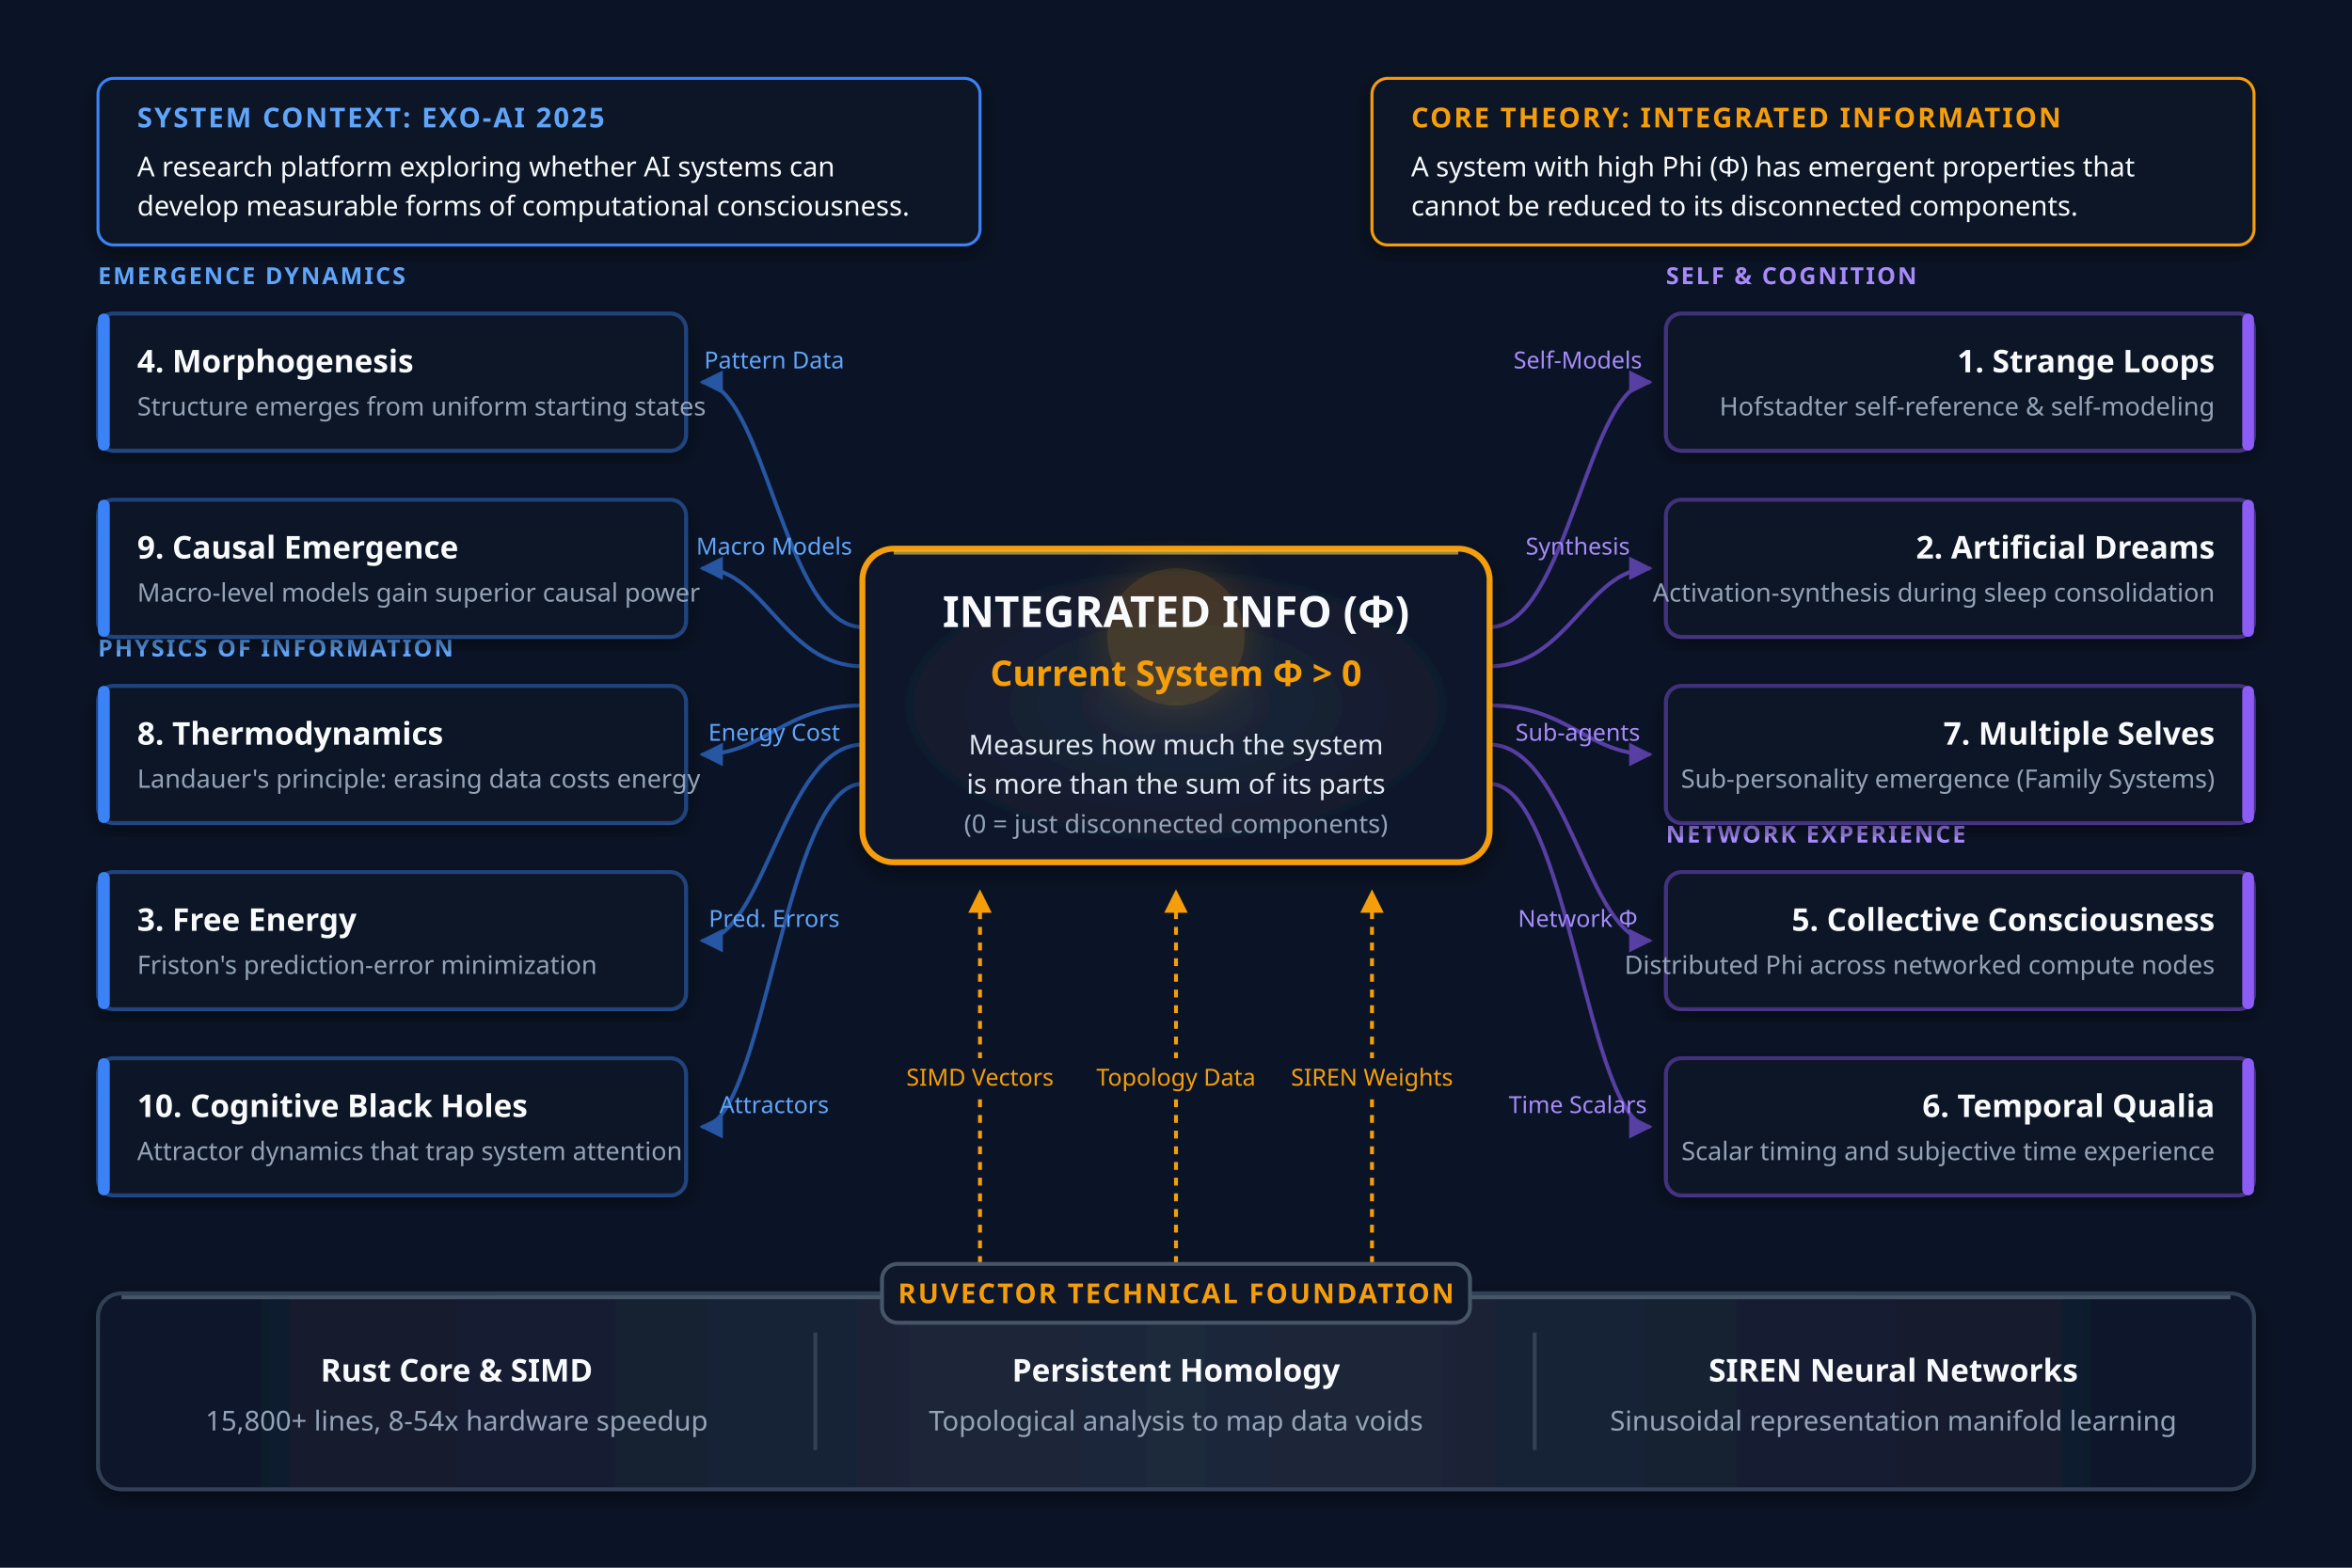
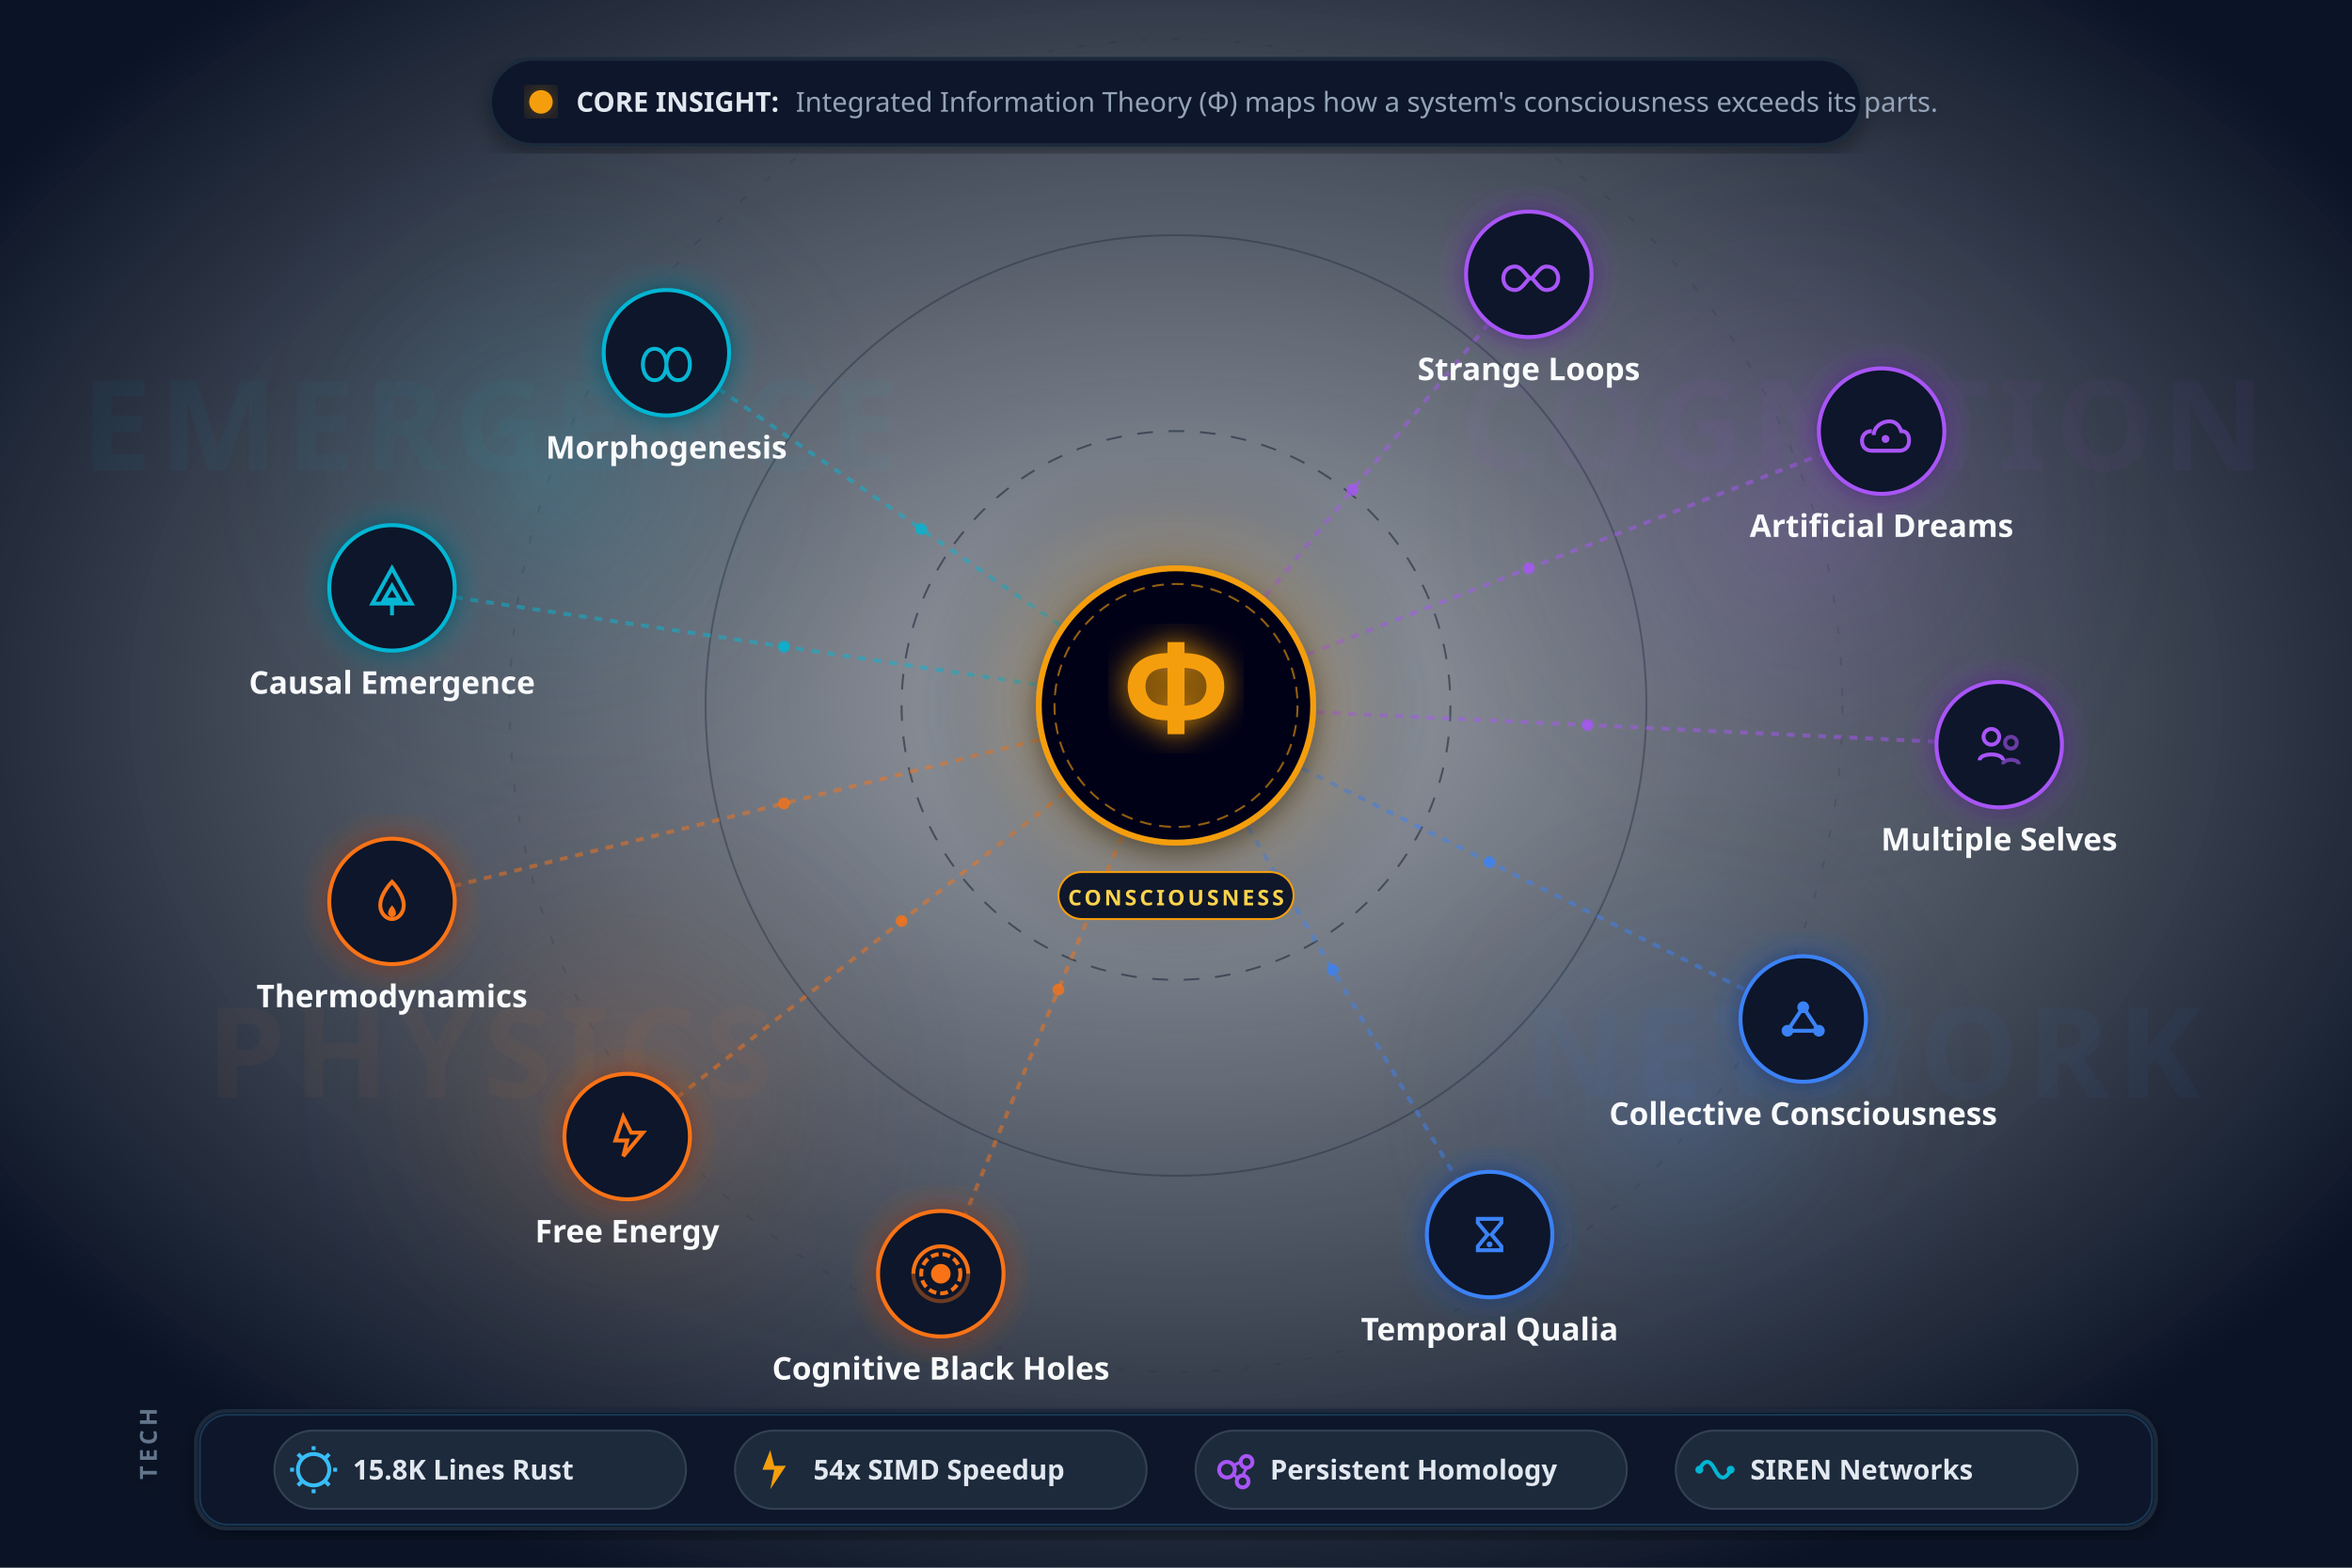
<svg xmlns="http://www.w3.org/2000/svg" viewBox="0 0 1200 800" width="1200" height="800">
  <defs>
-     <filter id="shadow" x="-10%" y="-10%" width="120%" height="120%">
-       <feDropShadow dx="0" dy="4" stdDeviation="6" flood-color="#000000" flood-opacity="0.5" />
+     <radialGradient id="bgGlow" cx="50%" cy="45%" r="60%">
+       <stop offset="0%" stop-color="#1E293B" stop-opacity="0.4" />
+       <stop offset="100%" stop-color="#0B1426" stop-opacity="1" />
+     </radialGradient>
+     <radialGradient id="phiGlow" cx="50%" cy="50%" r="50%">
+       <stop offset="0%" stop-color="#F59E0B" stop-opacity="0.8" />
+       <stop offset="40%" stop-color="#F59E0B" stop-opacity="0.3" />
+       <stop offset="100%" stop-color="#0B1426" stop-opacity="0" />
+     </radialGradient>
+     <radialGradient id="emergenceGlow" cx="50%" cy="50%" r="50%">
+       <stop offset="0%" stop-color="#06B6D4" stop-opacity="0.15" />
+       <stop offset="100%" stop-color="#0B1426" stop-opacity="0" />
+     </radialGradient>
+     <radialGradient id="cognitionGlow" cx="50%" cy="50%" r="50%">
+       <stop offset="0%" stop-color="#A855F7" stop-opacity="0.15" />
+       <stop offset="100%" stop-color="#0B1426" stop-opacity="0" />
+     </radialGradient>
+     <radialGradient id="physicsGlow" cx="50%" cy="50%" r="50%">
+       <stop offset="0%" stop-color="#F97316" stop-opacity="0.15" />
+       <stop offset="100%" stop-color="#0B1426" stop-opacity="0" />
+     </radialGradient>
+     <radialGradient id="networkGlow" cx="50%" cy="50%" r="50%">
+       <stop offset="0%" stop-color="#3B82F6" stop-opacity="0.15" />
+       <stop offset="100%" stop-color="#0B1426" stop-opacity="0" />
+     </radialGradient>
+     <filter id="dropShadow" x="-10%" y="-10%" width="120%" height="120%">
+       <feDropShadow dx="0" dy="4" stdDeviation="6" flood-color="#000000" flood-opacity="0.4" />
    </filter>
-     <filter id="glow" x="-20%" y="-20%" width="140%" height="140%">
-       <feGaussianBlur stdDeviation="12" result="blur" />
+     <filter id="glowShadow" x="-20%" y="-20%" width="140%" height="140%">
+       <feGaussianBlur stdDeviation="8" result="blur" />
      <feComposite in="SourceGraphic" in2="blur" operator="over" />
    </filter>
-     <radialGradient id="centerGrad" cx="50%" cy="50%" r="50%">
-       <stop offset="0%" stop-color="#1E293B" />
-       <stop offset="100%" stop-color="#0F172A" />
-     </radialGradient>
-     <linearGradient id="techGrad" x1="0%" y1="0%" x2="100%" y2="0%">
-       <stop offset="0%" stop-color="#0F172A" />
-       <stop offset="50%" stop-color="#1E293B" />
-       <stop offset="100%" stop-color="#0F172A" />
-     </linearGradient>
-     <marker id="arrow-blue" viewBox="0 0 10 10" refX="9" refY="5" markerWidth="6" markerHeight="6" orient="auto">
-       <path d="M 0 0 L 10 5 L 0 10 z" fill="#3B82F6" />
-     </marker>
-     <marker id="arrow-purple" viewBox="0 0 10 10" refX="9" refY="5" markerWidth="6" markerHeight="6" orient="auto">
-       <path d="M 0 0 L 10 5 L 0 10 z" fill="#8B5CF6" />
-     </marker>
-     <marker id="arrow-amber" viewBox="0 0 10 10" refX="9" refY="5" markerWidth="6" markerHeight="6" orient="auto">
-       <path d="M 0 0 L 10 5 L 0 10 z" fill="#F59E0B" />
-     </marker>
  </defs>
-   <rect width="1200" height="800" fill="#0B1426" />
-   <rect x="50" y="40" width="450" height="85" rx="8" fill="#111827" stroke="#3B82F6" stroke-width="1.5" filter="url(#shadow)" />
-   <text x="70" y="65" fill="#60A5FA" font-family="sans-serif" font-size="14" font-weight="bold" letter-spacing="1">SYSTEM CONTEXT: EXO-AI 2025</text>
-   <text x="70" y="90" fill="#F8FAFC" font-family="sans-serif" font-size="14">A research platform exploring whether AI systems can</text>
-   <text x="70" y="110" fill="#F8FAFC" font-family="sans-serif" font-size="14">develop measurable forms of computational consciousness.</text>
-   <rect x="700" y="40" width="450" height="85" rx="8" fill="#111827" stroke="#F59E0B" stroke-width="1.5" filter="url(#shadow)" />
-   <text x="720" y="65" fill="#F59E0B" font-family="sans-serif" font-size="14" font-weight="bold" letter-spacing="1">CORE THEORY: INTEGRATED INFORMATION</text>
-   <text x="720" y="90" fill="#F8FAFC" font-family="sans-serif" font-size="14">A system with high Phi (Φ) has emergent properties that</text>
-   <text x="720" y="110" fill="#F8FAFC" font-family="sans-serif" font-size="14">cannot be reduced to its disconnected components.</text>
-   <text x="50" y="145" fill="#60A5FA" font-family="sans-serif" font-size="12" font-weight="bold" letter-spacing="1">EMERGENCE DYNAMICS</text>
-   <text x="50" y="335" fill="#60A5FA" font-family="sans-serif" font-size="12" font-weight="bold" letter-spacing="1">PHYSICS OF INFORMATION</text>
-   <text x="850" y="145" fill="#A78BFA" font-family="sans-serif" font-size="12" font-weight="bold" letter-spacing="1">SELF &amp; COGNITION</text>
-   <text x="850" y="430" fill="#A78BFA" font-family="sans-serif" font-size="12" font-weight="bold" letter-spacing="1">NETWORK EXPERIENCE</text>
-   <path d="M 440 320 C 400 320, 390 195, 358 195" fill="none" stroke="#3B82F6" stroke-width="2" marker-end="url(#arrow-blue)" opacity="0.6" />
-   <text x="395" y="188" fill="#60A5FA" font-family="sans-serif" font-size="12" text-anchor="middle">Pattern Data</text>
-   <path d="M 440 340 C 400 340, 390 290, 358 290" fill="none" stroke="#3B82F6" stroke-width="2" marker-end="url(#arrow-blue)" opacity="0.6" />
-   <text x="395" y="283" fill="#60A5FA" font-family="sans-serif" font-size="12" text-anchor="middle">Macro Models</text>
-   <path d="M 440 360 C 400 360, 390 385, 358 385" fill="none" stroke="#3B82F6" stroke-width="2" marker-end="url(#arrow-blue)" opacity="0.6" />
-   <text x="395" y="378" fill="#60A5FA" font-family="sans-serif" font-size="12" text-anchor="middle">Energy Cost</text>
-   <path d="M 440 380 C 400 380, 390 480, 358 480" fill="none" stroke="#3B82F6" stroke-width="2" marker-end="url(#arrow-blue)" opacity="0.6" />
-   <text x="395" y="473" fill="#60A5FA" font-family="sans-serif" font-size="12" text-anchor="middle">Pred. Errors</text>
-   <path d="M 440 400 C 400 400, 390 575, 358 575" fill="none" stroke="#3B82F6" stroke-width="2" marker-end="url(#arrow-blue)" opacity="0.6" />
-   <text x="395" y="568" fill="#60A5FA" font-family="sans-serif" font-size="12" text-anchor="middle">Attractors</text>
-   <path d="M 760 320 C 800 320, 810 195, 842 195" fill="none" stroke="#8B5CF6" stroke-width="2" marker-end="url(#arrow-purple)" opacity="0.6" />
-   <text x="805" y="188" fill="#A78BFA" font-family="sans-serif" font-size="12" text-anchor="middle">Self-Models</text>
-   <path d="M 760 340 C 800 340, 810 290, 842 290" fill="none" stroke="#8B5CF6" stroke-width="2" marker-end="url(#arrow-purple)" opacity="0.6" />
-   <text x="805" y="283" fill="#A78BFA" font-family="sans-serif" font-size="12" text-anchor="middle">Synthesis</text>
-   <path d="M 760 360 C 800 360, 810 385, 842 385" fill="none" stroke="#8B5CF6" stroke-width="2" marker-end="url(#arrow-purple)" opacity="0.6" />
-   <text x="805" y="378" fill="#A78BFA" font-family="sans-serif" font-size="12" text-anchor="middle">Sub-agents</text>
-   <path d="M 760 380 C 800 380, 810 480, 842 480" fill="none" stroke="#8B5CF6" stroke-width="2" marker-end="url(#arrow-purple)" opacity="0.6" />
-   <text x="805" y="473" fill="#A78BFA" font-family="sans-serif" font-size="12" text-anchor="middle">Network Φ</text>
-   <path d="M 760 400 C 800 400, 810 575, 842 575" fill="none" stroke="#8B5CF6" stroke-width="2" marker-end="url(#arrow-purple)" opacity="0.6" />
-   <text x="805" y="568" fill="#A78BFA" font-family="sans-serif" font-size="12" text-anchor="middle">Time Scalars</text>
-   <g transform="translate(50, 160)">
-     <rect width="300" height="70" rx="8" fill="#111827" stroke="#3B82F6" stroke-opacity="0.4" stroke-width="2" filter="url(#shadow)" />
-     <rect width="6" height="70" rx="3" fill="#3B82F6" />
-     <text x="20" y="30" fill="#F8FAFC" font-family="sans-serif" font-size="16" font-weight="bold">4. Morphogenesis</text>
-     <text x="20" y="52" fill="#94A3B8" font-family="sans-serif" font-size="13">Structure emerges from uniform starting states</text>
+   <rect width="1200" height="800" fill="url(#bgGlow)" />
+   <circle cx="600" cy="360" r="140" stroke="#1E293B" stroke-width="1" fill="none" opacity="0.6" stroke-dasharray="8 8" />
+   <circle cx="600" cy="360" r="240" stroke="#1E293B" stroke-width="1" fill="none" opacity="0.4" />
+   <circle cx="600" cy="360" r="340" stroke="#1E293B" stroke-width="1" fill="none" opacity="0.2" stroke-dasharray="4 12" />
+   <text x="250" y="240" fill="#06B6D4" opacity="0.04" font-size="64" font-family="system-ui, sans-serif" font-weight="900" text-anchor="middle" letter-spacing="4">EMERGENCE</text>
+   <text x="950" y="240" fill="#A855F7" opacity="0.04" font-size="64" font-family="system-ui, sans-serif" font-weight="900" text-anchor="middle" letter-spacing="4">COGNITION</text>
+   <text x="250" y="560" fill="#F97316" opacity="0.04" font-size="64" font-family="system-ui, sans-serif" font-weight="900" text-anchor="middle" letter-spacing="4">PHYSICS</text>
+   <text x="950" y="560" fill="#3B82F6" opacity="0.04" font-size="64" font-family="system-ui, sans-serif" font-weight="900" text-anchor="middle" letter-spacing="4">NETWORK</text>
+   <circle cx="280" cy="240" r="180" fill="url(#emergenceGlow)" />
+   <circle cx="920" cy="260" r="200" fill="url(#cognitionGlow)" />
+   <circle cx="320" cy="560" r="180" fill="url(#physicsGlow)" />
+   <circle cx="860" cy="560" r="160" fill="url(#networkGlow)" />
+   <g stroke-width="2" opacity="0.5" fill="none" stroke-dasharray="4 4">
+     <path d="M 600 360 L 340 180" stroke="#06B6D4" />
+     <path d="M 600 360 L 200 300" stroke="#06B6D4" />
+     <path d="M 600 360 L 780 140" stroke="#A855F7" />
+     <path d="M 600 360 L 960 220" stroke="#A855F7" />
+     <path d="M 600 360 L 1020 380" stroke="#A855F7" />
+     <path d="M 600 360 L 200 460" stroke="#F97316" />
+     <path d="M 600 360 L 320 580" stroke="#F97316" />
+     <path d="M 600 360 L 480 650" stroke="#F97316" />
+     <path d="M 600 360 L 920 520" stroke="#3B82F6" />
+     <path d="M 600 360 L 760 630" stroke="#3B82F6" />
  </g>
-   <g transform="translate(50, 255)">
-     <rect width="300" height="70" rx="8" fill="#111827" stroke="#3B82F6" stroke-opacity="0.4" stroke-width="2" filter="url(#shadow)" />
-     <rect width="6" height="70" rx="3" fill="#3B82F6" />
-     <text x="20" y="30" fill="#F8FAFC" font-family="sans-serif" font-size="16" font-weight="bold">9. Causal Emergence</text>
-     <text x="20" y="52" fill="#94A3B8" font-family="sans-serif" font-size="13">Macro-level models gain superior causal power</text>
+   <g fill="#FFFFFF" opacity="0.8">
+     <circle cx="470" cy="270" r="3" fill="#06B6D4" filter="url(#glowShadow)" />
+     <circle cx="400" cy="330" r="3" fill="#06B6D4" filter="url(#glowShadow)" />
+     <circle cx="690" cy="250" r="3" fill="#A855F7" filter="url(#glowShadow)" />
+     <circle cx="780" cy="290" r="3" fill="#A855F7" filter="url(#glowShadow)" />
+     <circle cx="810" cy="370" r="3" fill="#A855F7" filter="url(#glowShadow)" />
+     <circle cx="400" cy="410" r="3" fill="#F97316" filter="url(#glowShadow)" />
+     <circle cx="460" cy="470" r="3" fill="#F97316" filter="url(#glowShadow)" />
+     <circle cx="540" cy="505" r="3" fill="#F97316" filter="url(#glowShadow)" />
+     <circle cx="760" cy="440" r="3" fill="#3B82F6" filter="url(#glowShadow)" />
+     <circle cx="680" cy="495" r="3" fill="#3B82F6" filter="url(#glowShadow)" />
  </g>
-   <g transform="translate(50, 350)">
-     <rect width="300" height="70" rx="8" fill="#111827" stroke="#3B82F6" stroke-opacity="0.4" stroke-width="2" filter="url(#shadow)" />
-     <rect width="6" height="70" rx="3" fill="#3B82F6" />
-     <text x="20" y="30" fill="#F8FAFC" font-family="sans-serif" font-size="16" font-weight="bold">8. Thermodynamics</text>
-     <text x="20" y="52" fill="#94A3B8" font-family="sans-serif" font-size="13">Landauer's principle: erasing data costs energy</text>
+   <g transform="translate(250, 30)" filter="url(#dropShadow)">
+     <rect width="700" height="44" rx="22" fill="#0F172A" stroke="#1E293B" stroke-width="2" />
+     <circle cx="26" cy="22" r="6" fill="#F59E0B" filter="url(#glowShadow)" />
+     <text x="44" y="27" fill="#E2E8F0" font-family="system-ui, sans-serif" font-size="14" font-weight="600">
+       CORE INSIGHT:
+     </text>
+     <text x="156" y="27" fill="#94A3B8" font-family="system-ui, sans-serif" font-size="14">
+       Integrated Information Theory (Φ) maps how a system's consciousness exceeds its parts.
+     </text>
  </g>
-   <g transform="translate(50, 445)">
-     <rect width="300" height="70" rx="8" fill="#111827" stroke="#3B82F6" stroke-opacity="0.4" stroke-width="2" filter="url(#shadow)" />
-     <rect width="6" height="70" rx="3" fill="#3B82F6" />
-     <text x="20" y="30" fill="#F8FAFC" font-family="sans-serif" font-size="16" font-weight="bold">3. Free Energy</text>
-     <text x="20" y="52" fill="#94A3B8" font-family="sans-serif" font-size="13">Friston's prediction-error minimization</text>
+   <g transform="translate(600, 360)">
+     <circle cx="0" cy="0" r="130" fill="url(#phiGlow)" />
+     <circle cx="0" cy="0" r="90" fill="url(#phiGlow)" />
+     <circle cx="0" cy="0" r="70" fill="#020617" stroke="#F59E0B" stroke-width="3" filter="url(#dropShadow)" />
+     <circle cx="0" cy="0" r="62" fill="none" stroke="#F59E0B" stroke-width="1" stroke-dasharray="6 4" opacity="0.6" />
+     <text x="0" y="14" fill="#F59E0B" font-family="system-ui, sans-serif" font-size="64" font-weight="bold" text-anchor="middle" filter="url(#glowShadow)">Φ</text>
+     <rect x="-60" y="85" width="120" height="24" rx="12" fill="#0F172A" stroke="#F59E0B" stroke-width="1" />
+     <text x="0" y="102" fill="#FCD34D" font-family="system-ui, sans-serif" font-size="11" font-weight="bold" letter-spacing="1.5" text-anchor="middle">CONSCIOUSNESS</text>
  </g>
-   <g transform="translate(50, 540)">
-     <rect width="300" height="70" rx="8" fill="#111827" stroke="#3B82F6" stroke-opacity="0.4" stroke-width="2" filter="url(#shadow)" />
-     <rect width="6" height="70" rx="3" fill="#3B82F6" />
-     <text x="20" y="30" fill="#F8FAFC" font-family="sans-serif" font-size="16" font-weight="bold">10. Cognitive Black Holes</text>
-     <text x="20" y="52" fill="#94A3B8" font-family="sans-serif" font-size="13">Attractor dynamics that trap system attention</text>
+   <g transform="translate(340, 180)">
+     <circle cx="0" cy="0" r="32" fill="#0F172A" stroke="#06B6D4" stroke-width="2" filter="url(#glowShadow)" />
+     <path d="M -6 -2 C -10 -2 -12 2 -12 6 C -12 10 -10 14 -6 14 C -2 14 0 10 0 6 C 0 2 -2 -2 -6 -2 Z M 6 -2 C 2 -2 0 2 0 6 C 0 10 2 14 6 14 C 10 14 12 10 12 6 C 12 2 10 -2 6 -2 Z" fill="none" stroke="#06B6D4" stroke-width="2" />
+     <text x="0" y="54" fill="#F8FAFC" font-family="system-ui, sans-serif" font-size="16" font-weight="bold" text-anchor="middle">Morphogenesis</text>
  </g>
-   <g transform="translate(850, 160)">
-     <rect width="300" height="70" rx="8" fill="#111827" stroke="#8B5CF6" stroke-opacity="0.4" stroke-width="2" filter="url(#shadow)" />
-     <rect width="6" height="70" rx="3" fill="#8B5CF6" transform="translate(294, 0)" />
-     <text x="280" y="30" fill="#F8FAFC" font-family="sans-serif" font-size="16" font-weight="bold" text-anchor="end">1. Strange Loops</text>
-     <text x="280" y="52" fill="#94A3B8" font-family="sans-serif" font-size="13" text-anchor="end">Hofstadter self-reference &amp; self-modeling</text>
+   <g transform="translate(200, 300)">
+     <circle cx="0" cy="0" r="32" fill="#0F172A" stroke="#06B6D4" stroke-width="2" filter="url(#glowShadow)" />
+     <path d="M 0 -10 L -10 8 L 10 8 Z M 0 -1 L -4 6 L 4 6 Z" fill="none" stroke="#06B6D4" stroke-width="2" />
+     <path d="M 0 8 L 0 14" stroke="#06B6D4" stroke-width="2" />
+     <text x="0" y="54" fill="#F8FAFC" font-family="system-ui, sans-serif" font-size="16" font-weight="bold" text-anchor="middle">Causal Emergence</text>
  </g>
-   <g transform="translate(850, 255)">
-     <rect width="300" height="70" rx="8" fill="#111827" stroke="#8B5CF6" stroke-opacity="0.4" stroke-width="2" filter="url(#shadow)" />
-     <rect width="6" height="70" rx="3" fill="#8B5CF6" transform="translate(294, 0)" />
-     <text x="280" y="30" fill="#F8FAFC" font-family="sans-serif" font-size="16" font-weight="bold" text-anchor="end">2. Artificial Dreams</text>
-     <text x="280" y="52" fill="#94A3B8" font-family="sans-serif" font-size="13" text-anchor="end">Activation-synthesis during sleep consolidation</text>
+   <g transform="translate(780, 140)">
+     <circle cx="0" cy="0" r="32" fill="#0F172A" stroke="#A855F7" stroke-width="2" filter="url(#glowShadow)" />
+     <path d="M -7 -4 C -11 -4 -13 -1 -13 2 C -13 5 -11 8 -7 8 C -3 8 -1 2 1 2 C 3 2 5 8 9 8 C 13 8 15 5 15 2 C 15 -1 13 -4 9 -4 C 5 -4 3 2 1 2 C -1 2 -3 -4 -7 -4 Z" fill="none" stroke="#A855F7" stroke-width="2" />
+     <text x="0" y="54" fill="#F8FAFC" font-family="system-ui, sans-serif" font-size="16" font-weight="bold" text-anchor="middle">Strange Loops</text>
  </g>
-   <g transform="translate(850, 350)">
-     <rect width="300" height="70" rx="8" fill="#111827" stroke="#8B5CF6" stroke-opacity="0.4" stroke-width="2" filter="url(#shadow)" />
-     <rect width="6" height="70" rx="3" fill="#8B5CF6" transform="translate(294, 0)" />
-     <text x="280" y="30" fill="#F8FAFC" font-family="sans-serif" font-size="16" font-weight="bold" text-anchor="end">7. Multiple Selves</text>
-     <text x="280" y="52" fill="#94A3B8" font-family="sans-serif" font-size="13" text-anchor="end">Sub-personality emergence (Family Systems)</text>
+   <g transform="translate(960, 220)">
+     <circle cx="0" cy="0" r="32" fill="#0F172A" stroke="#A855F7" stroke-width="2" filter="url(#glowShadow)" />
+     <path d="M -4 2 C -4 -2 0 -5 4 -5 C 7 -5 9 -3 10 0 C 13 0 14 2 14 5 C 14 8 12 10 9 10 L -5 10 C -8 10 -10 8 -10 5 C -10 2 -8 0 -5 0" fill="none" stroke="#A855F7" stroke-width="2" />
+     <circle cx="2" cy="4" r="2" fill="#A855F7" />
+     <text x="0" y="54" fill="#F8FAFC" font-family="system-ui, sans-serif" font-size="16" font-weight="bold" text-anchor="middle">Artificial Dreams</text>
  </g>
-   <g transform="translate(850, 445)">
-     <rect width="300" height="70" rx="8" fill="#111827" stroke="#8B5CF6" stroke-opacity="0.4" stroke-width="2" filter="url(#shadow)" />
-     <rect width="6" height="70" rx="3" fill="#8B5CF6" transform="translate(294, 0)" />
-     <text x="280" y="30" fill="#F8FAFC" font-family="sans-serif" font-size="16" font-weight="bold" text-anchor="end">5. Collective Consciousness</text>
-     <text x="280" y="52" fill="#94A3B8" font-family="sans-serif" font-size="13" text-anchor="end">Distributed Phi across networked compute nodes</text>
+   <g transform="translate(1020, 380)">
+     <circle cx="0" cy="0" r="32" fill="#0F172A" stroke="#A855F7" stroke-width="2" filter="url(#glowShadow)" />
+     <circle cx="-4" cy="-4" r="4" fill="none" stroke="#A855F7" stroke-width="2" />
+     <path d="M -10 8 C -10 4 2 4 2 8" fill="none" stroke="#A855F7" stroke-width="2" />
+     <circle cx="6" cy="-1" r="3" fill="none" stroke="#A855F7" stroke-width="2" opacity="0.6" />
+     <path d="M 2 10 C 2 7 10 7 10 10" fill="none" stroke="#A855F7" stroke-width="2" opacity="0.6" />
+     <text x="0" y="54" fill="#F8FAFC" font-family="system-ui, sans-serif" font-size="16" font-weight="bold" text-anchor="middle">Multiple Selves</text>
  </g>
-   <g transform="translate(850, 540)">
-     <rect width="300" height="70" rx="8" fill="#111827" stroke="#8B5CF6" stroke-opacity="0.4" stroke-width="2" filter="url(#shadow)" />
-     <rect width="6" height="70" rx="3" fill="#8B5CF6" transform="translate(294, 0)" />
-     <text x="280" y="30" fill="#F8FAFC" font-family="sans-serif" font-size="16" font-weight="bold" text-anchor="end">6. Temporal Qualia</text>
-     <text x="280" y="52" fill="#94A3B8" font-family="sans-serif" font-size="13" text-anchor="end">Scalar timing and subjective time experience</text>
+   <g transform="translate(200, 460)">
+     <circle cx="0" cy="0" r="32" fill="#0F172A" stroke="#F97316" stroke-width="2" filter="url(#glowShadow)" />
+     <path d="M 0 -10 C 0 -10 -6 -4 -6 2 C -6 6 -3 9 0 9 C 3 9 6 6 6 2 C 6 -4 0 -10 0 -10 Z" fill="none" stroke="#F97316" stroke-width="2" />
+     <path d="M 0 2 C 0 2 -2 4 -2 6 C -2 7 -1 8 0 8 C 1 8 2 7 2 6 C 2 4 0 2 0 2 Z" fill="#F97316" />
+     <text x="0" y="54" fill="#F8FAFC" font-family="system-ui, sans-serif" font-size="16" font-weight="bold" text-anchor="middle">Thermodynamics</text>
  </g>
-   <path d="M 500 645 L 500 455" fill="none" stroke="#F59E0B" stroke-width="2" stroke-dasharray="4 4" marker-end="url(#arrow-amber)" />
-   <rect x="455" y="540" width="90" height="20" fill="#0B1426" />
-   <text x="500" y="554" fill="#F59E0B" font-family="sans-serif" font-size="12" text-anchor="middle">SIMD Vectors</text>
-   <path d="M 600 645 L 600 455" fill="none" stroke="#F59E0B" stroke-width="2" stroke-dasharray="4 4" marker-end="url(#arrow-amber)" />
-   <rect x="550" y="540" width="100" height="20" fill="#0B1426" />
-   <text x="600" y="554" fill="#F59E0B" font-family="sans-serif" font-size="12" text-anchor="middle">Topology Data</text>
-   <path d="M 700 645 L 700 455" fill="none" stroke="#F59E0B" stroke-width="2" stroke-dasharray="4 4" marker-end="url(#arrow-amber)" />
-   <rect x="645" y="540" width="110" height="20" fill="#0B1426" />
-   <text x="700" y="554" fill="#F59E0B" font-family="sans-serif" font-size="12" text-anchor="middle">SIREN Weights</text>
-   <g transform="translate(440, 280)">
-     <rect width="320" height="160" rx="16" fill="url(#centerGrad)" stroke="#F59E0B" stroke-width="3" filter="url(#shadow)" />
-     <path d="M 16 2 L 304 2" stroke="#FCD34D" stroke-width="2" opacity="0.6" />
-     <circle cx="160" cy="45" r="35" fill="#F59E0B" filter="url(#glow)" opacity="0.2" />
-     <text x="160" y="40" fill="#F8FAFC" font-family="sans-serif" font-size="22" font-weight="bold" text-anchor="middle">INTEGRATED INFO (Φ)</text>
-     <text x="160" y="70" fill="#F59E0B" font-family="sans-serif" font-size="18" font-weight="bold" text-anchor="middle">Current System Φ &gt; 0</text>
-     <text x="160" y="105" fill="#E2E8F0" font-family="sans-serif" font-size="14" text-anchor="middle">Measures how much the system</text>
-     <text x="160" y="125" fill="#E2E8F0" font-family="sans-serif" font-size="14" text-anchor="middle">is more than the sum of its parts</text>
-     <text x="160" y="145" fill="#94A3B8" font-family="sans-serif" font-size="13" text-anchor="middle">(0 = just disconnected components)</text>
+   <g transform="translate(320, 580)">
+     <circle cx="0" cy="0" r="32" fill="#0F172A" stroke="#F97316" stroke-width="2" filter="url(#glowShadow)" />
+     <polygon points="-2,-10 -6,2 0,2 -2,10 8,-2 2,-2" fill="none" stroke="#F97316" stroke-width="2" />
+     <text x="0" y="54" fill="#F8FAFC" font-family="system-ui, sans-serif" font-size="16" font-weight="bold" text-anchor="middle">Free Energy</text>
  </g>
-   <g transform="translate(50, 660)">
-     <rect width="1100" height="100" rx="12" fill="url(#techGrad)" stroke="#334155" stroke-width="2" filter="url(#shadow)" />
-     <path d="M 12 2 L 1088 2" stroke="#475569" stroke-width="2" />
-     <line x1="366" y1="20" x2="366" y2="80" stroke="#334155" stroke-width="2" />
-     <line x1="733" y1="20" x2="733" y2="80" stroke="#334155" stroke-width="2" />
-     <text x="183" y="45" fill="#F8FAFC" font-family="sans-serif" font-size="16" font-weight="bold" text-anchor="middle">Rust Core &amp; SIMD</text>
-     <text x="183" y="70" fill="#94A3B8" font-family="sans-serif" font-size="14" text-anchor="middle">15,800+ lines, 8-54x hardware speedup</text>
-     <text x="550" y="45" fill="#F8FAFC" font-family="sans-serif" font-size="16" font-weight="bold" text-anchor="middle">Persistent Homology</text>
-     <text x="550" y="70" fill="#94A3B8" font-family="sans-serif" font-size="14" text-anchor="middle">Topological analysis to map data voids</text>
-     <text x="916" y="45" fill="#F8FAFC" font-family="sans-serif" font-size="16" font-weight="bold" text-anchor="middle">SIREN Neural Networks</text>
-     <text x="916" y="70" fill="#94A3B8" font-family="sans-serif" font-size="14" text-anchor="middle">Sinusoidal representation manifold learning</text>
+   <g transform="translate(480, 650)">
+     <circle cx="0" cy="0" r="32" fill="#0F172A" stroke="#F97316" stroke-width="2" filter="url(#glowShadow)" />
+     <circle cx="0" cy="0" r="10" fill="none" stroke="#F97316" stroke-width="2" stroke-dasharray="4 2" />
+     <circle cx="0" cy="0" r="5" fill="#F97316" />
+     <path d="M -14 0 A 14 14 0 0 1 14 0" fill="none" stroke="#F97316" stroke-width="2" />
+     <path d="M 14 0 A 14 14 0 0 1 -14 0" fill="none" stroke="#F97316" stroke-width="2" opacity="0.4" />
+     <text x="0" y="54" fill="#F8FAFC" font-family="system-ui, sans-serif" font-size="16" font-weight="bold" text-anchor="middle">Cognitive Black Holes</text>
  </g>
-   <rect x="450" y="645" width="300" height="30" rx="8" fill="#0F172A" stroke="#475569" stroke-width="2" />
-   <text x="600" y="665" fill="#F59E0B" font-family="sans-serif" font-size="14" font-weight="bold" text-anchor="middle" letter-spacing="1">RUVECTOR TECHNICAL FOUNDATION</text>
+   <g transform="translate(920, 520)">
+     <circle cx="0" cy="0" r="32" fill="#0F172A" stroke="#3B82F6" stroke-width="2" filter="url(#glowShadow)" />
+     <circle cx="0" cy="-6" r="3" fill="#3B82F6" />
+     <circle cx="-8" cy="6" r="3" fill="#3B82F6" />
+     <circle cx="8" cy="6" r="3" fill="#3B82F6" />
+     <line x1="0" y1="-6" x2="-8" y2="6" stroke="#3B82F6" stroke-width="2" />
+     <line x1="0" y1="-6" x2="8" y2="6" stroke="#3B82F6" stroke-width="2" />
+     <line x1="-8" y1="6" x2="8" y2="6" stroke="#3B82F6" stroke-width="2" />
+     <text x="0" y="54" fill="#F8FAFC" font-family="system-ui, sans-serif" font-size="16" font-weight="bold" text-anchor="middle">Collective Consciousness</text>
+   </g>
+   <g transform="translate(760, 630)">
+     <circle cx="0" cy="0" r="32" fill="#0F172A" stroke="#3B82F6" stroke-width="2" filter="url(#glowShadow)" />
+     <path d="M -6 -8 L 6 -8 L 6 -6 L 1 0 L 6 6 L 6 8 L -6 8 L -6 6 L -1 0 L -6 -6 Z" fill="none" stroke="#3B82F6" stroke-width="2" />
+     <circle cx="0" cy="5" r="1.5" fill="#3B82F6" />
+     <text x="0" y="54" fill="#F8FAFC" font-family="system-ui, sans-serif" font-size="16" font-weight="bold" text-anchor="middle">Temporal Qualia</text>
+   </g>
+   <g transform="translate(100, 720)" filter="url(#dropShadow)">
+     <rect width="1000" height="60" rx="16" fill="#0F172A" stroke="#1E293B" stroke-width="2" />
+     <rect x="2" y="2" width="996" height="56" rx="14" fill="none" stroke="#38BDF8" stroke-width="1" opacity="0.2" />
+     <text x="-20" y="35" fill="#64748B" font-family="system-ui, sans-serif" font-size="12" font-weight="bold" letter-spacing="2" transform="rotate(-90, -20, 35)">TECH</text>
+     <g transform="translate(40, 10)">
+       <rect width="210" height="40" rx="20" fill="#1E293B" stroke="#334155" stroke-width="1" />
+       <circle cx="20" cy="20" r="8" fill="none" stroke="#38BDF8" stroke-width="2" />
+       <path d="M 20 8 L 20 10 M 20 30 L 20 32 M 8 20 L 10 20 M 30 20 L 32 20 M 12 12 L 14 14 M 28 28 L 26 26 M 12 28 L 14 26 M 28 12 L 26 14" stroke="#38BDF8" stroke-width="2" />
+       <text x="40" y="25" fill="#E2E8F0" font-family="system-ui, sans-serif" font-size="14" font-weight="bold">15.8K Lines Rust</text>
+     </g>
+     <g transform="translate(275, 10)">
+       <rect width="210" height="40" rx="20" fill="#1E293B" stroke="#334155" stroke-width="1" />
+       <polygon points="18,10 14,20 20,20 18,30 26,18 20,18" fill="#F59E0B" />
+       <text x="40" y="25" fill="#E2E8F0" font-family="system-ui, sans-serif" font-size="14" font-weight="bold">54x SIMD Speedup</text>
+     </g>
+     <g transform="translate(510, 10)">
+       <rect width="220" height="40" rx="20" fill="#1E293B" stroke="#334155" stroke-width="1" />
+       <circle cx="16" cy="20" r="4" fill="none" stroke="#A855F7" stroke-width="2" />
+       <circle cx="26" cy="16" r="3" fill="none" stroke="#A855F7" stroke-width="2" />
+       <circle cx="24" cy="26" r="3" fill="none" stroke="#A855F7" stroke-width="2" />
+       <path d="M 19 18 L 23 16 M 19 22 L 22 25 M 26 19 L 24 23" stroke="#A855F7" stroke-width="1.5" />
+       <text x="38" y="25" fill="#E2E8F0" font-family="system-ui, sans-serif" font-size="14" font-weight="bold">Persistent Homology</text>
+     </g>
+     <g transform="translate(755, 10)">
+       <rect width="205" height="40" rx="20" fill="#1E293B" stroke="#334155" stroke-width="1" />
+       <path d="M 12 20 Q 16 12 20 20 T 28 20" fill="none" stroke="#06B6D4" stroke-width="2" />
+       <circle cx="12" cy="20" r="2" fill="#06B6D4" />
+       <circle cx="28" cy="20" r="2" fill="#06B6D4" />
+       <text x="38" y="25" fill="#E2E8F0" font-family="system-ui, sans-serif" font-size="14" font-weight="bold">SIREN Networks</text>
+     </g>
+   </g>
</svg>
